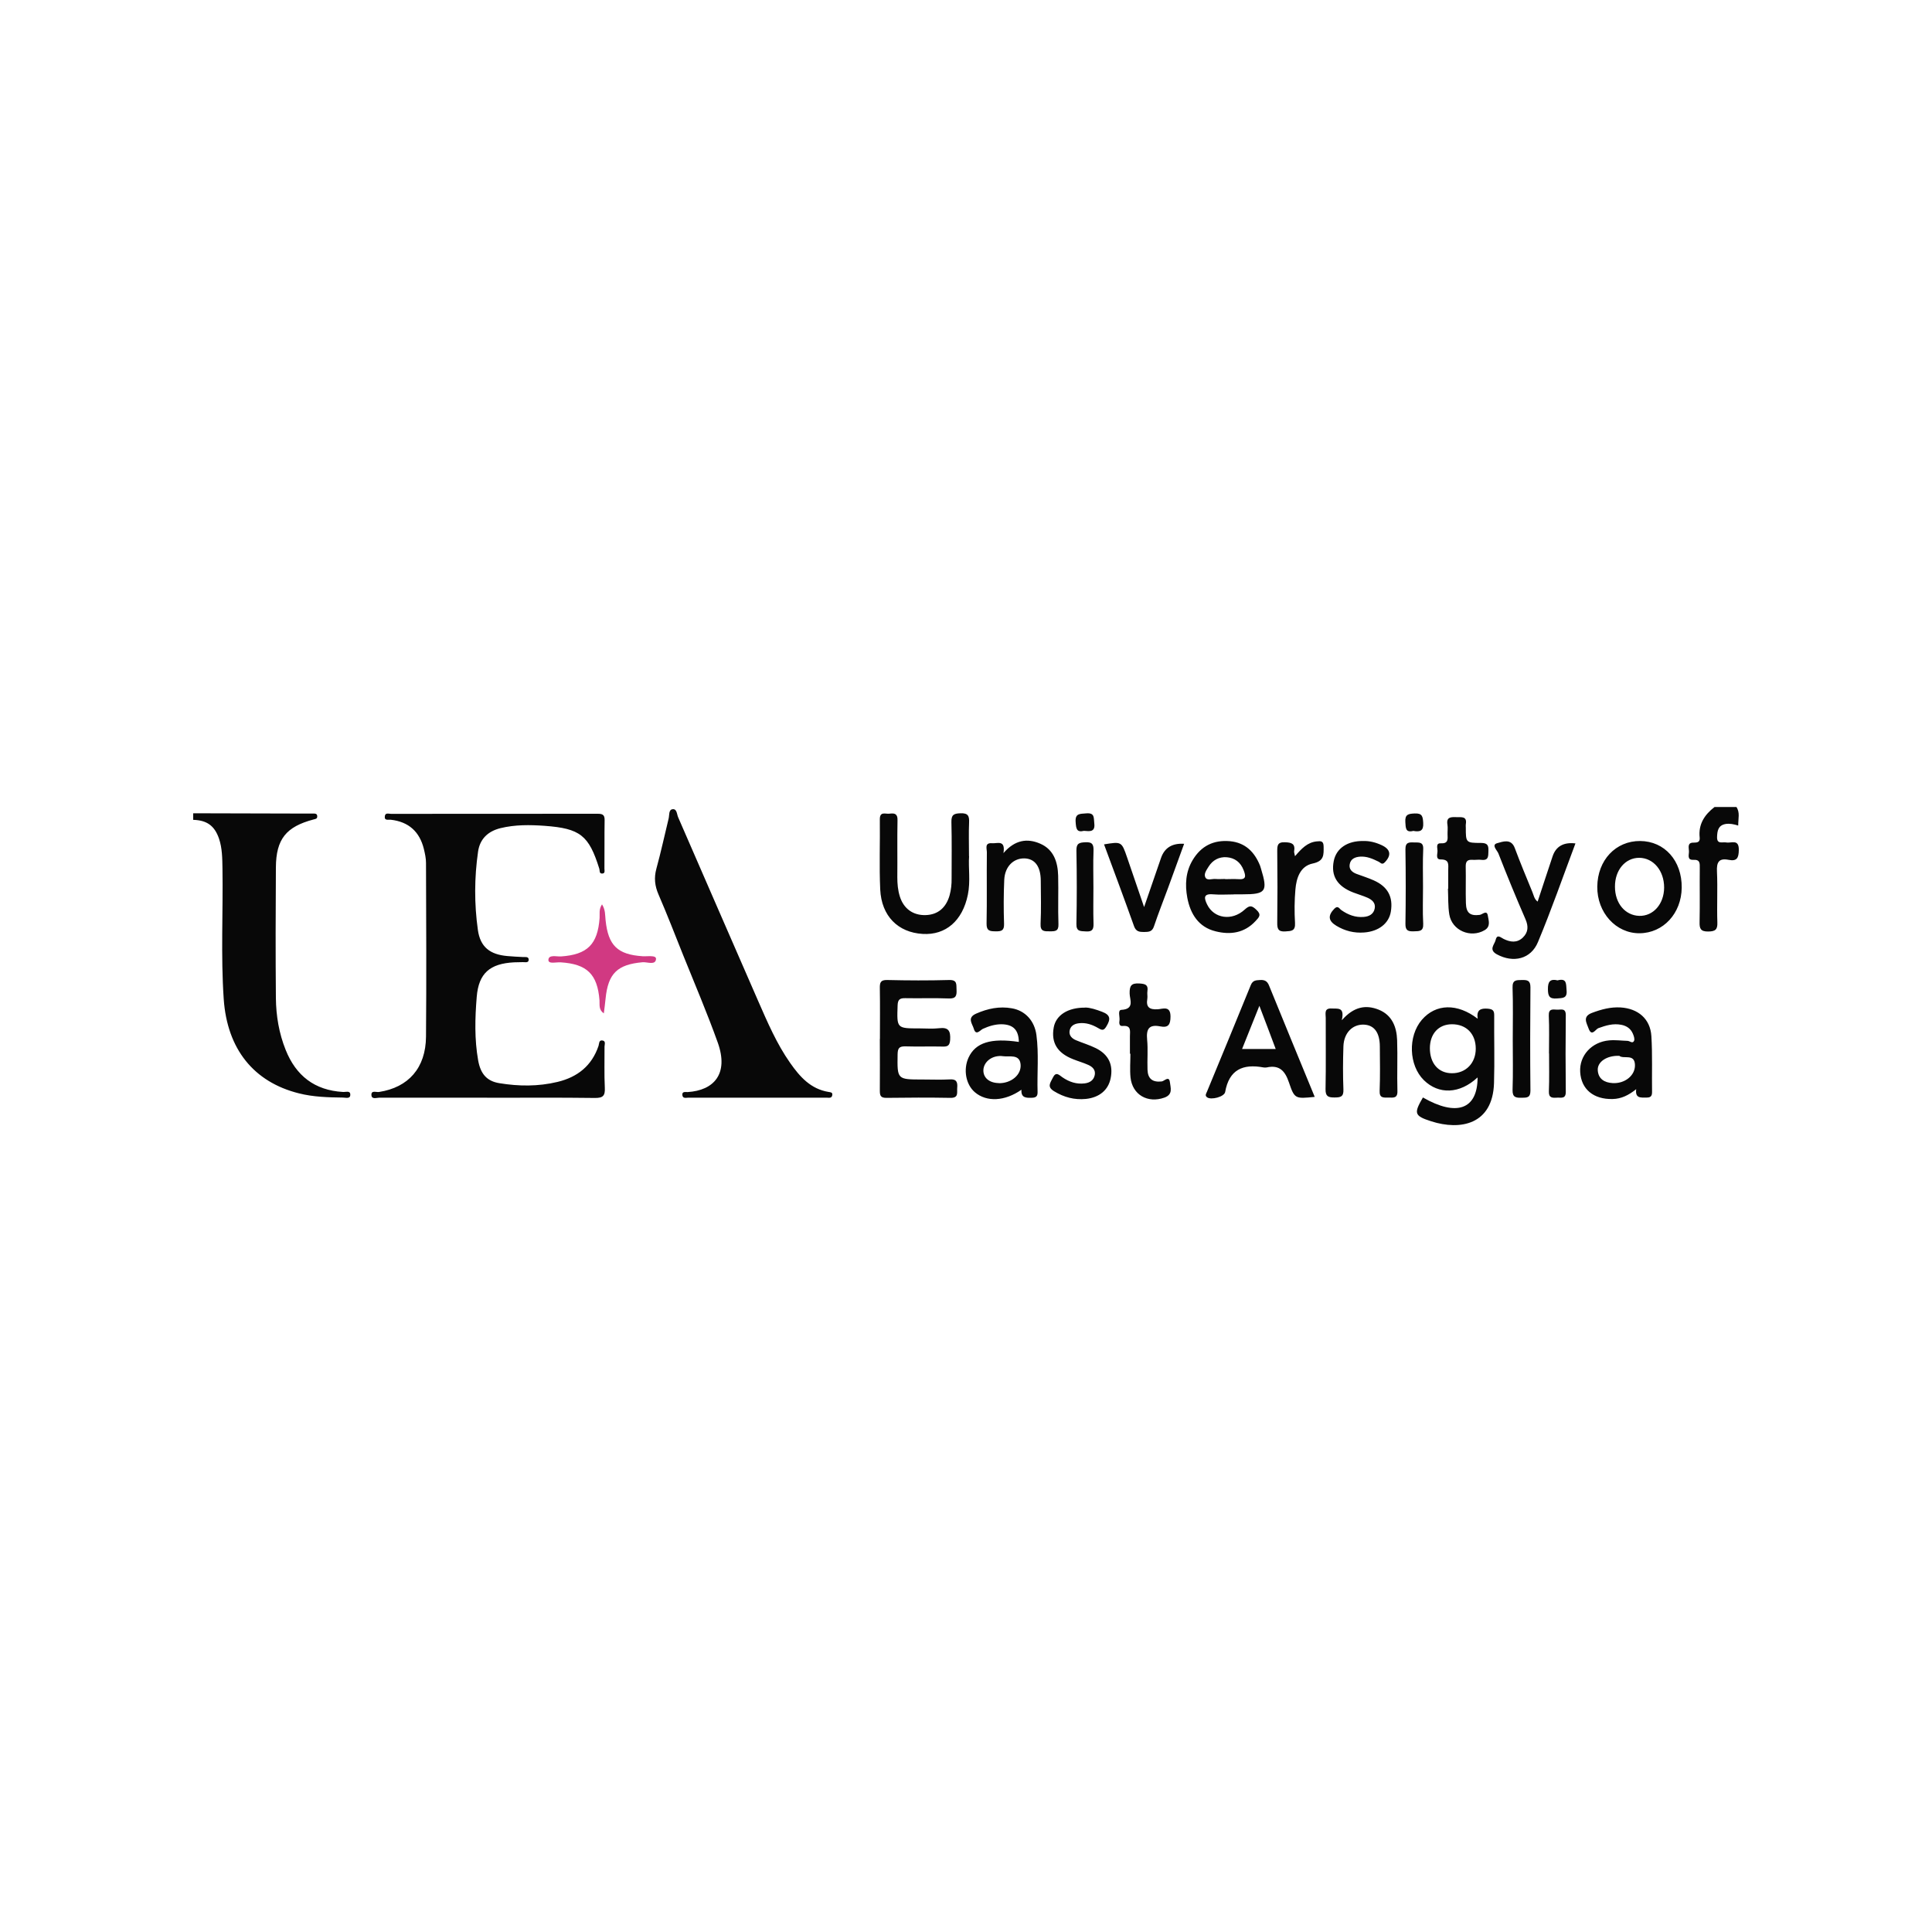
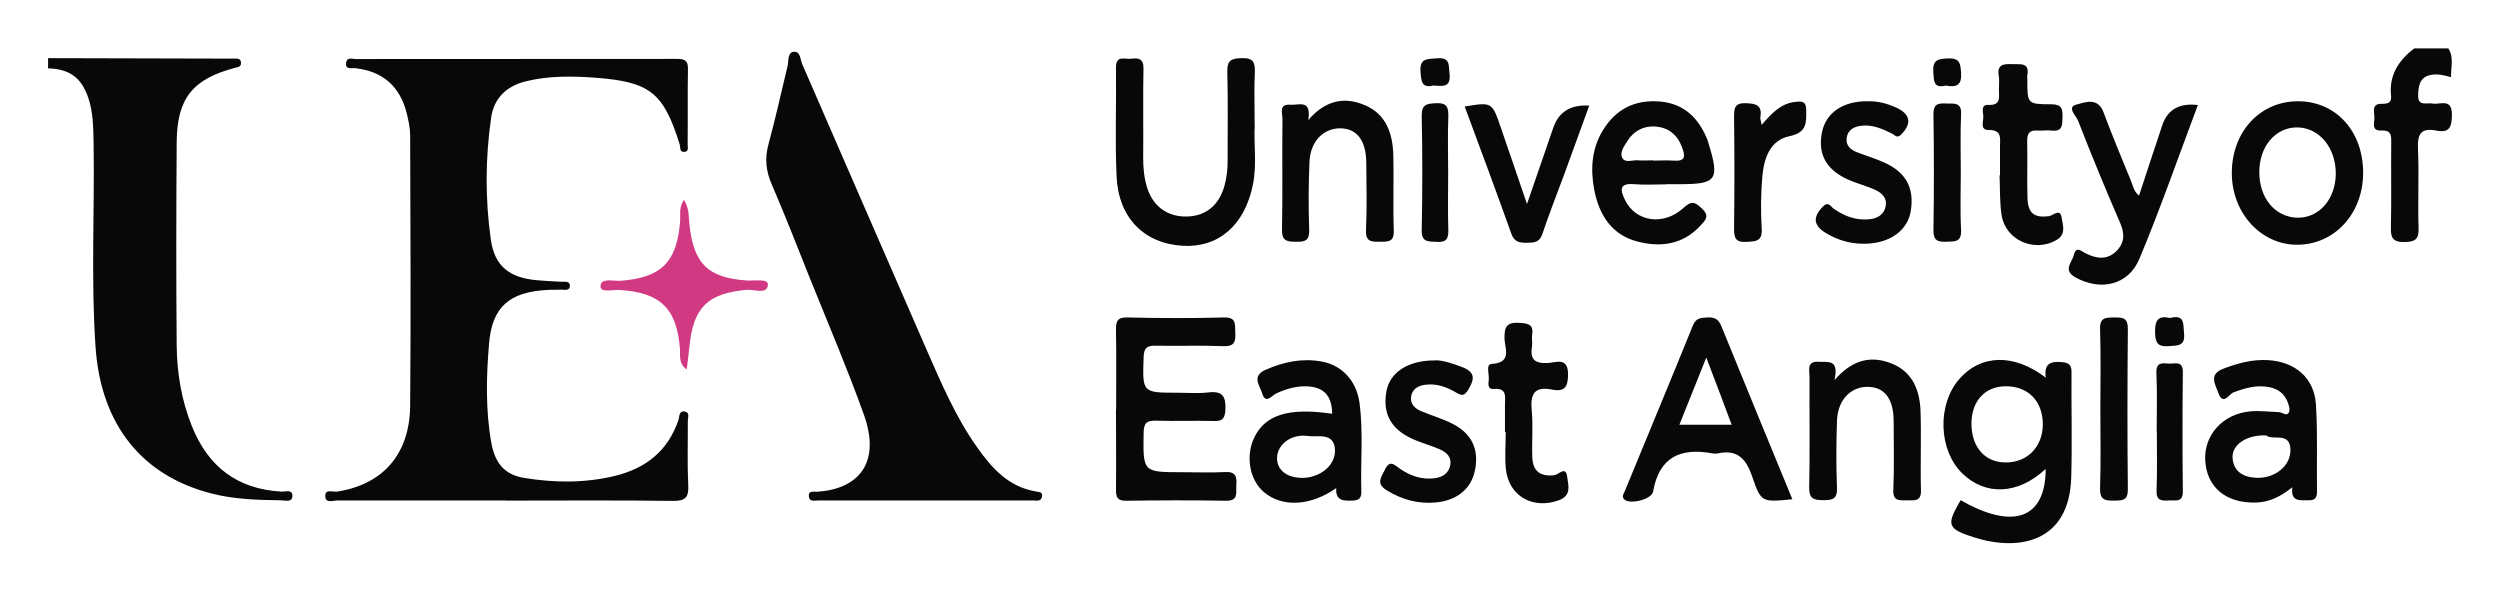
- <svg xmlns="http://www.w3.org/2000/svg" id="Layer_3" data-name="Layer 3" viewBox="0 0 200 200">
+ <svg xmlns="http://www.w3.org/2000/svg" id="Layer_3" data-name="Layer 3" viewBox="16.80 80.32 166.40 39.35">
  <defs>
    <style>.cls-1{fill:#080808;stroke-width:0}</style>
  </defs>
  <path d="m20 84.19 11.58.03h.79c.22 0 .48-.03.47.31 0 .24-.19.25-.38.3-2.84.75-3.88 2.03-3.9 4.96-.03 4.51-.04 9.02 0 13.54.02 1.83.32 3.63 1.01 5.35 1.07 2.68 3 4.19 5.94 4.36.26.02.72-.16.75.23.04.53-.47.35-.76.35-1.53-.02-3.07-.06-4.57-.44-4.66-1.17-7.41-4.57-7.77-9.75-.31-4.5-.06-9.02-.13-13.53-.02-1.04-.02-2.09-.36-3.09-.46-1.33-1.25-1.9-2.67-1.94v-.67Zm159.74-.67c.41.58.19 1.21.2 1.94-.46-.14-.88-.23-1.31-.16-.77.14-.86.71-.88 1.35-.02.78.56.49.95.56.52.1 1.32-.4 1.3.78-.01.83-.2 1.19-1.05 1.02-1.02-.2-1.26.25-1.21 1.22.08 1.75-.02 3.51.04 5.26.03.75-.22.93-.94.94-.79.01-.92-.3-.9-.98.04-1.86 0-3.73.02-5.59 0-.47.05-.89-.66-.85-.7.03-.44-.55-.46-.9-.01-.36-.2-.9.49-.88.38 0 .67-.05.62-.53-.15-1.37.5-2.36 1.54-3.16h2.25ZM50.41 113.63H39.28c-.29 0-.81.21-.83-.27-.03-.53.51-.27.79-.32 3.04-.47 4.83-2.48 4.86-5.72.05-6 .02-12 0-18 0-.48-.11-.96-.22-1.43-.44-1.79-1.57-2.82-3.42-3.03-.25-.03-.7.13-.62-.38.05-.38.42-.23.64-.23 7.12 0 14.24 0 21.36-.01.49 0 .76.07.75.65-.03 1.68 0 3.35-.02 5.03 0 .19.1.5-.23.51s-.24-.31-.3-.5c-1.08-3.45-1.97-4.17-5.65-4.44-1.53-.11-3.07-.13-4.58.24-1.3.32-2.13 1.12-2.32 2.42-.39 2.7-.4 5.42-.02 8.12.25 1.77 1.25 2.54 3.05 2.7.52.05 1.05.07 1.57.1.25.02.63-.08.64.26.01.38-.37.26-.61.27-.3.02-.6 0-.9.02-2.49.13-3.67 1.11-3.87 3.58-.18 2.18-.24 4.39.15 6.58.25 1.39.9 2.14 2.19 2.35 2.01.33 4.02.35 6.02-.13 2.08-.5 3.55-1.67 4.25-3.73.07-.21.02-.62.4-.56.38.05.22.42.22.64.01 1.42-.04 2.84.03 4.25.04.83-.18 1.07-1.04 1.06-3.71-.05-7.42-.02-11.13-.02Zm27.95 0h-7.08c-.24 0-.59.12-.64-.25-.06-.43.33-.32.55-.33 2.69-.17 4.28-1.86 3.11-5.13-1.09-3.04-2.36-6.02-3.57-9.02-.84-2.1-1.66-4.22-2.56-6.3-.39-.9-.48-1.73-.22-2.68.47-1.72.85-3.47 1.27-5.2.08-.34-.01-.9.4-.95.46-.06.44.51.58.83 2.76 6.33 5.51 12.68 8.28 19.01.97 2.21 1.92 4.44 3.32 6.43 1.01 1.44 2.13 2.7 3.99 3 .18.03.4.03.37.3-.04.39-.37.29-.61.29h-7.2Zm74.58-2.08c-1.83 1.7-4 1.78-5.54.27-1.57-1.54-1.67-4.55-.21-6.25 1.44-1.67 3.66-1.74 5.78-.11-.14-.91.29-1.11 1.07-1.04.49.05.64.2.64.67-.02 2.35.05 4.7-.02 7.04-.14 4.3-3.49 4.91-6.49 3.95-1.79-.57-1.82-.83-.87-2.47 3.48 2 5.65 1.25 5.66-2.06Zm-.17-2.99c0-1.54-.98-2.54-2.48-2.53-1.37.01-2.26.98-2.27 2.47 0 1.57.88 2.59 2.26 2.6 1.45.02 2.49-1.04 2.49-2.54m-61.68-1.01c0-1.75.02-3.5-.01-5.25-.01-.58.07-.87.77-.85 2.13.05 4.27.06 6.41 0 .85-.02.73.45.76.98.03.61-.03.97-.82.93-1.5-.06-3 0-4.49-.03-.56-.01-.77.14-.79.75-.08 2.38-.11 2.38 2.28 2.38.67 0 1.36.06 2.02-.02.98-.12 1.19.29 1.14 1.19-.04.63-.27.73-.81.71-1.27-.03-2.55.02-3.82-.02-.65-.02-.8.2-.81.82-.04 2.61-.06 2.61 2.59 2.61.94 0 1.88.04 2.81-.01.71-.05.82.29.77.87-.04.49.18 1.06-.71 1.04-2.21-.04-4.42-.03-6.63 0-.58 0-.67-.23-.67-.73.02-1.79 0-3.58 0-5.37Zm45 6c-2 .2-2.08.22-2.66-1.5-.4-1.18-.98-1.84-2.3-1.55a1 1 0 0 1-.34 0c-2.13-.4-3.56.24-3.96 2.54-.09.51-1.47.86-1.88.55-.25-.19-.08-.39 0-.59 1.51-3.67 3.04-7.34 4.53-11.02.21-.51.53-.5.96-.53.48-.03.75.12.93.57 1.55 3.81 3.12 7.62 4.73 11.53Zm-7.5-4.96h3.47c-.55-1.47-1.08-2.88-1.69-4.47-.64 1.6-1.2 3-1.79 4.47Zm-28.27-19.95c-.09 1.17.16 2.59-.13 3.99-.55 2.69-2.29 4.19-4.67 4.05-2.56-.15-4.27-1.85-4.4-4.6-.11-2.41-.01-4.84-.04-7.26-.01-.87.6-.53 1.01-.59.5-.07.84 0 .82.67-.04 1.97 0 3.95-.02 5.92 0 .68.06 1.34.26 1.98.4 1.28 1.38 1.97 2.68 1.93 1.25-.04 2.1-.75 2.47-2.04.16-.58.22-1.17.21-1.77 0-1.94.03-3.87-.02-5.81-.02-.76.24-.9.94-.92.79-.03.92.28.89.96-.05 1.08-.01 2.16-.01 3.48Zm5.43 24.16c-1.73 1.22-3.62 1.3-4.83.27-.94-.8-1.22-2.35-.66-3.58.72-1.56 2.31-2.06 5.21-1.63-.02-1.23-.57-1.81-1.79-1.83-.68 0-1.31.19-1.94.48-.27.13-.71.75-.93-.01-.15-.52-.74-1.14.24-1.57 1.2-.53 2.42-.78 3.7-.55 1.38.24 2.34 1.29 2.54 2.76.26 1.96.06 3.94.12 5.91.01.44-.17.58-.59.59-.6.02-1.14.02-1.08-.84Zm-2.37-.67c1.27.03 2.38-.85 2.27-1.96-.11-1.08-1.16-.74-1.79-.83-1.12-.16-2.02.56-2.06 1.42-.03.8.6 1.34 1.58 1.36Zm66 .62c-.79.63-1.54 1-2.44 1.02-1.97.05-3.26-1.01-3.36-2.8-.1-1.69 1.18-3.11 3-3.27.63-.06 1.27.03 1.9.05.23 0 .53.33.68-.01.08-.19-.03-.51-.13-.74-.22-.51-.63-.8-1.18-.91-.85-.17-1.61.06-2.4.35-.28.11-.68.92-1 .03-.21-.59-.66-1.24.36-1.62.96-.36 1.91-.62 2.95-.56 1.81.11 3.08 1.18 3.19 2.97.12 1.93.04 3.87.07 5.8 0 .45-.19.57-.61.56-.56 0-1.16.09-1.03-.88Zm-1.75-3.45c-1.29-.05-2.29.62-2.23 1.5.06.89.69 1.27 1.53 1.32 1.26.08 2.36-.78 2.32-1.89-.04-1.2-1.18-.56-1.62-.93m-39.92-16.71c-.71 0-1.43.05-2.14-.01-1.03-.09-.92.41-.61 1.05.7 1.45 2.56 1.75 3.89.53.52-.48.75-.42 1.22.03.55.51.26.77-.1 1.16-1.16 1.25-2.62 1.44-4.13 1.06-1.76-.43-2.61-1.79-2.93-3.47-.25-1.34-.18-2.68.55-3.9.87-1.46 2.16-2.11 3.86-1.96 1.6.15 2.55 1.12 3.12 2.53.04.1.06.21.1.32.72 2.36.51 2.65-1.93 2.65h-.9Zm-.88-1.58c.45 0 .9-.03 1.34 0 .85.07.81-.31.57-.93-.32-.83-.92-1.27-1.75-1.34-.79-.06-1.46.3-1.88.98-.21.34-.52.75-.33 1.11s.68.13 1.04.16c.33.03.67 0 1.01 0Zm42.96-3.95c2.53.02 4.33 2.04 4.3 4.83-.03 2.67-1.91 4.7-4.36 4.72s-4.41-2.14-4.38-4.83c.03-2.74 1.91-4.74 4.45-4.72Zm2.48 4.82c0-1.74-1.1-3.07-2.58-3.08-1.44 0-2.52 1.27-2.51 2.99 0 1.72 1.05 2.97 2.51 3.02 1.46.04 2.57-1.23 2.58-2.93m-13.09 1.44c.52-1.57 1.02-3.12 1.54-4.66q.52-1.57 2.37-1.35c-1.29 3.43-2.48 6.86-3.88 10.21-.74 1.79-2.57 2.18-4.24 1.28-.91-.49-.25-1.02-.14-1.5.15-.65.53-.24.83-.1.69.34 1.38.43 1.98-.14.57-.55.6-1.17.27-1.92-.98-2.25-1.91-4.52-2.8-6.8-.13-.32-.77-.89-.1-1.06.53-.14 1.42-.52 1.8.51.57 1.53 1.2 3.04 1.82 4.55.14.33.19.73.54.99Zm-20.26 12.28c1.23-1.4 2.47-1.61 3.8-1.08 1.39.56 1.86 1.79 1.91 3.15.06 1.75-.02 3.51.03 5.26.03.8-.44.69-.93.69-.5 0-.95.08-.91-.71.06-1.53.03-3.06.02-4.59-.01-1.43-.58-2.2-1.64-2.25-1.19-.05-2.08.85-2.13 2.24-.05 1.49-.06 2.99 0 4.47.03.77-.3.83-.93.83s-.93-.1-.92-.85c.05-2.46.01-4.92.02-7.38 0-.45-.2-1.04.64-.98.58.04 1.33-.19 1.03 1.17Zm-35.04-17.29c1.18-1.37 2.47-1.56 3.81-.97 1.4.61 1.81 1.91 1.85 3.31.04 1.67-.03 3.35.03 5.02.03.74-.35.74-.89.74-.56 0-1 .04-.96-.78.07-1.49.03-2.98.02-4.47-.01-1.48-.62-2.28-1.71-2.3-1.13-.01-2 .85-2.07 2.2a58 58 0 0 0-.02 4.58c.02.7-.28.78-.86.77-.59 0-.97-.03-.95-.81.05-2.46 0-4.91.03-7.37 0-.38-.26-1 .53-.94.54.05 1.41-.4 1.19 1.01Zm46.04 3.67v-1.9c0-.55.15-1.12-.78-1.11-.56 0-.32-.57-.33-.9 0-.28-.2-.8.34-.77.78.04.72-.42.7-.92-.01-.33.04-.68-.01-1-.14-.81.35-.81.93-.79.51.02 1.12-.13.97.74-.02.11 0 .22 0 .33 0 1.56 0 1.6 1.57 1.6.7 0 .79.27.77.85-.02.52.03.99-.73.9-.29-.04-.6.02-.9 0-.52-.04-.73.14-.72.69.03 1.26-.02 2.53.02 3.8.03 1.02.45 1.33 1.42 1.21.28-.03.75-.56.85.08.07.48.33 1.11-.33 1.5-1.46.86-3.39.03-3.66-1.63-.14-.87-.1-1.78-.14-2.67h.04Zm-8.82-4.92c.69-.02 1.33.15 1.95.44.91.43 1 1.04.31 1.76-.3.32-.45.03-.65-.06-.61-.3-1.22-.57-1.92-.52-.52.04-.98.23-1.07.8-.09.52.26.82.72.99.59.22 1.2.41 1.78.67 1.45.65 2.01 1.71 1.76 3.23-.2 1.23-1.27 2.05-2.76 2.16-1.04.08-2-.16-2.89-.7-.84-.51-.88-1.06-.2-1.76.37-.38.52 0 .72.14.7.49 1.45.78 2.31.71.57-.04 1.04-.29 1.15-.88.11-.57-.28-.9-.75-1.11-.48-.21-.98-.35-1.47-.54-1.66-.64-2.33-1.72-2.02-3.26.26-1.31 1.41-2.09 3.04-2.07Zm-28.76 17.24c.49 0 1.12.2 1.75.44.88.33.89.77.45 1.5-.27.45-.43.44-.85.19-.61-.36-1.29-.6-2.03-.5-.48.06-.87.29-.94.81-.06.47.26.77.66.94.69.29 1.41.5 2.07.83 1.32.66 1.81 1.72 1.52 3.13-.25 1.21-1.17 1.97-2.55 2.12-1.2.12-2.28-.17-3.31-.8-.75-.46-.38-.86-.13-1.38.33-.7.65-.3 1-.06.7.48 1.46.74 2.32.63.53-.07.92-.33 1.03-.87.1-.54-.25-.85-.67-1.04-.51-.23-1.05-.38-1.57-.59-1.64-.64-2.29-1.71-2.01-3.28.22-1.26 1.44-2.08 3.26-2.06Zm4.63 4.77v-1.79c0-.54.17-1.16-.77-1.07-.37.03-.35-.34-.31-.58.05-.38-.22-1.07.2-1.09 1.39-.08.86-1.06.85-1.68-.02-.81.16-1.11 1.03-1.05.6.04.91.14.81.8-.04.25.03.53-.01.78-.15.88.22 1.14 1.08 1.09.51-.03 1.32-.41 1.32.75 0 .84-.23 1.19-1.07 1.02-1.18-.23-1.45.3-1.35 1.37.1 1.03 0 2.08.04 3.12.03.92.51 1.32 1.47 1.21.27-.03.76-.64.85.09.06.55.34 1.25-.56 1.58-1.72.62-3.33-.27-3.52-2.09-.08-.81-.01-1.63-.01-2.45h-.04Zm1.47-15.18c.64-1.87 1.2-3.48 1.75-5.08q.55-1.58 2.39-1.46l-1.66 4.56c-.49 1.33-1.01 2.64-1.46 3.98-.19.58-.55.58-1.03.59-.48 0-.83-.04-1.03-.59-1.01-2.83-2.06-5.65-3.11-8.48 1.81-.3 1.82-.3 2.39 1.36.55 1.61 1.11 3.22 1.75 5.11Z" class="cls-1" />
  <path d="M62.5 104.9c-.55-.39-.41-.89-.44-1.34-.21-2.72-1.3-3.77-4.03-3.94-.44-.03-1.27.21-1.26-.25.02-.58.84-.33 1.31-.36 2.72-.19 3.79-1.24 3.99-3.98.03-.42-.1-.88.25-1.41.37.58.31 1.13.37 1.64.27 2.62 1.24 3.56 3.84 3.73.5.03 1.42-.14 1.38.29-.05.67-.91.29-1.39.33-2.6.23-3.57 1.15-3.83 3.76-.05.51-.12 1.02-.18 1.52Z" style="stroke-width:0;fill:#d13982" />
  <path d="M134.06 88.63c.68-.79 1.29-1.44 2.26-1.53.41-.04.69-.06.7.52.01.87.07 1.52-1.13 1.77-1.29.27-1.69 1.5-1.79 2.69-.1 1.15-.11 2.31-.04 3.46.05.85-.38.84-1 .88-.75.05-.85-.28-.84-.91.03-2.46.03-4.91 0-7.37 0-.59 0-.98.8-.95.7.02 1.08.16.95.93-.02.1.03.22.09.52Zm22.54 18.96c0-1.78.04-3.57-.02-5.35-.03-.82.4-.78.97-.79.56-.01.88.04.88.75-.03 3.57-.04 7.14 0 10.71 0 .74-.37.72-.9.73-.6.01-.97-.03-.95-.81.06-1.75.02-3.49.02-5.24m-43.41-15.7c0 1.23-.03 2.46.01 3.69.02.6-.1.89-.79.84-.55-.04-1 .04-.98-.78.05-2.53.05-5.07 0-7.6-.01-.75.3-.82.93-.85.75-.04.86.26.84.91-.05 1.26-.01 2.53-.01 3.8Zm47.16 17.16c0-1.3.04-2.61-.02-3.91-.03-.75.42-.64.85-.62.4.02.92-.21.91.58-.03 2.65-.03 5.29 0 7.94 0 .76-.51.56-.92.59-.48.03-.86.03-.83-.66.05-1.3.02-2.61.02-3.91Zm-13.04-17.23c0 1.27-.05 2.54.02 3.8.04.82-.41.77-.97.79-.58.02-.88-.07-.87-.77q.06-3.855 0-7.71c-.01-.76.38-.74.91-.72.49.01.97-.08.93.71-.06 1.3-.02 2.61-.02 3.91Zm13.95 9.66c.96-.24.85.39.91 1.02.09.87-.41.81-1.01.86-.78.06-.91-.26-.92-.95-.01-.79.22-1.11 1.02-.92Zm-49.05-15.47c-.78.19-.81-.26-.86-.91-.07-.93.46-.84 1.09-.9.91-.08.77.46.84 1.03.11.92-.46.83-1.07.78m34.12 0c-.84.22-.81-.3-.85-.91-.05-.79.3-.86.96-.89.81-.04.85.33.89.98.05.82-.32.95-1 .83Z" class="cls-1" />
</svg>
